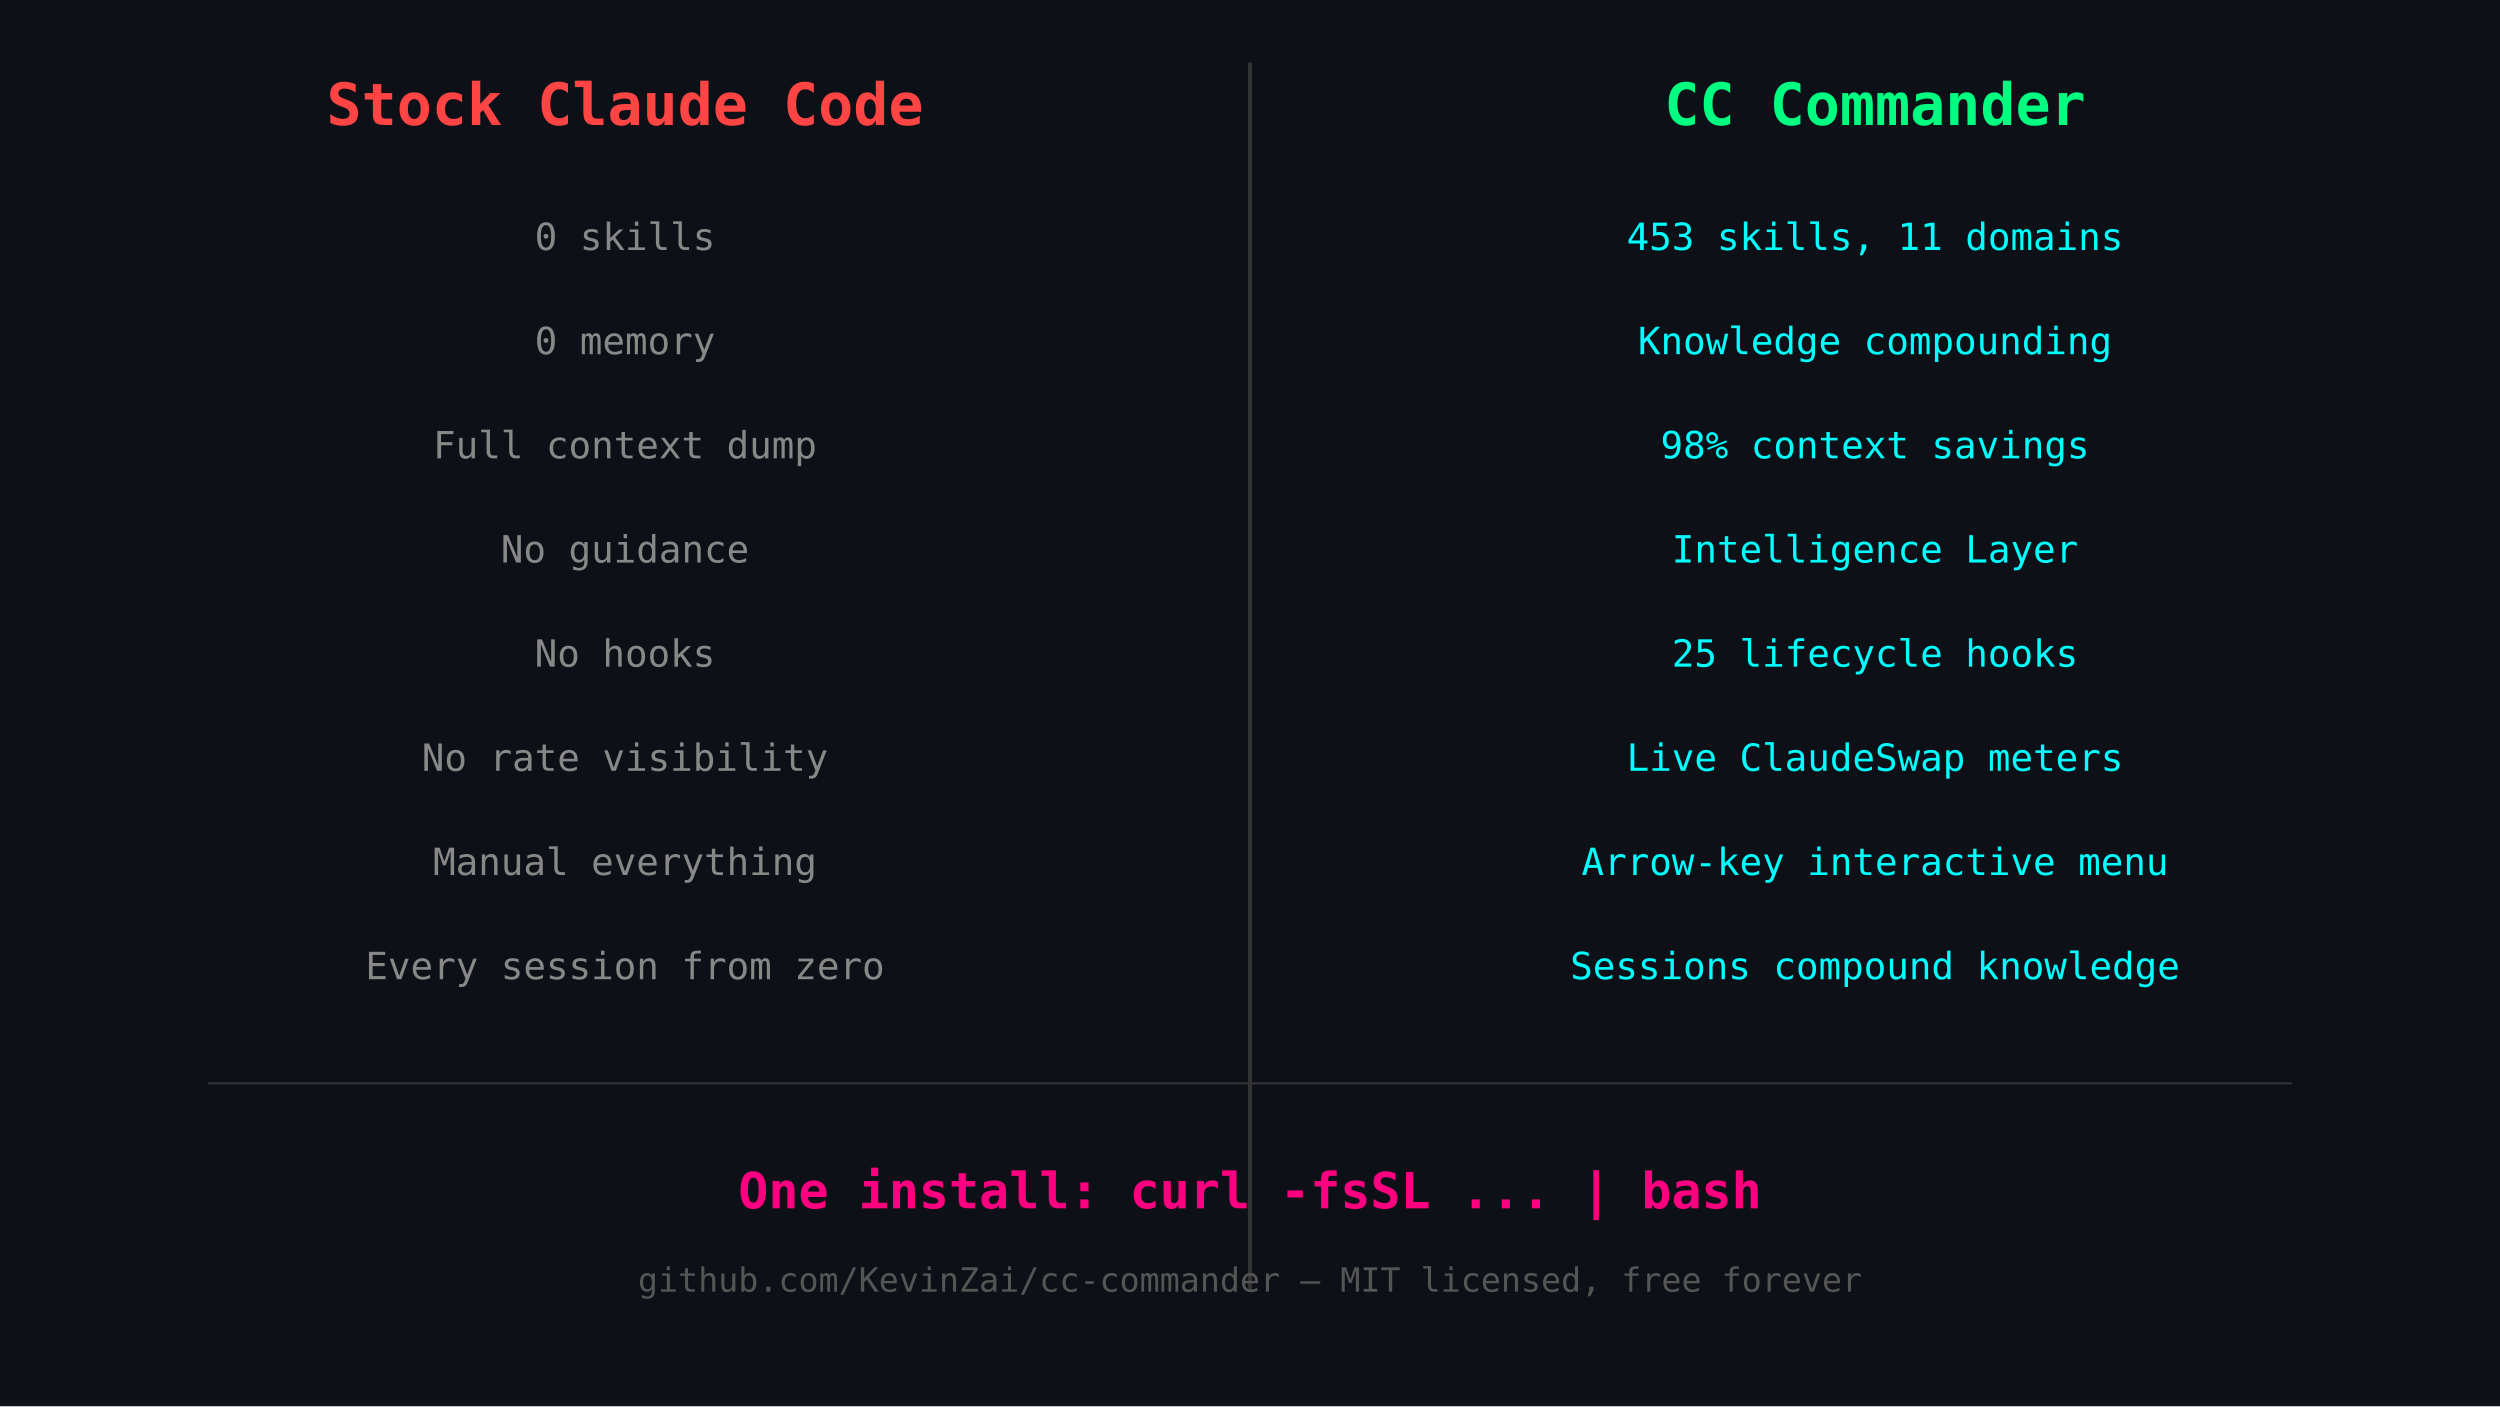
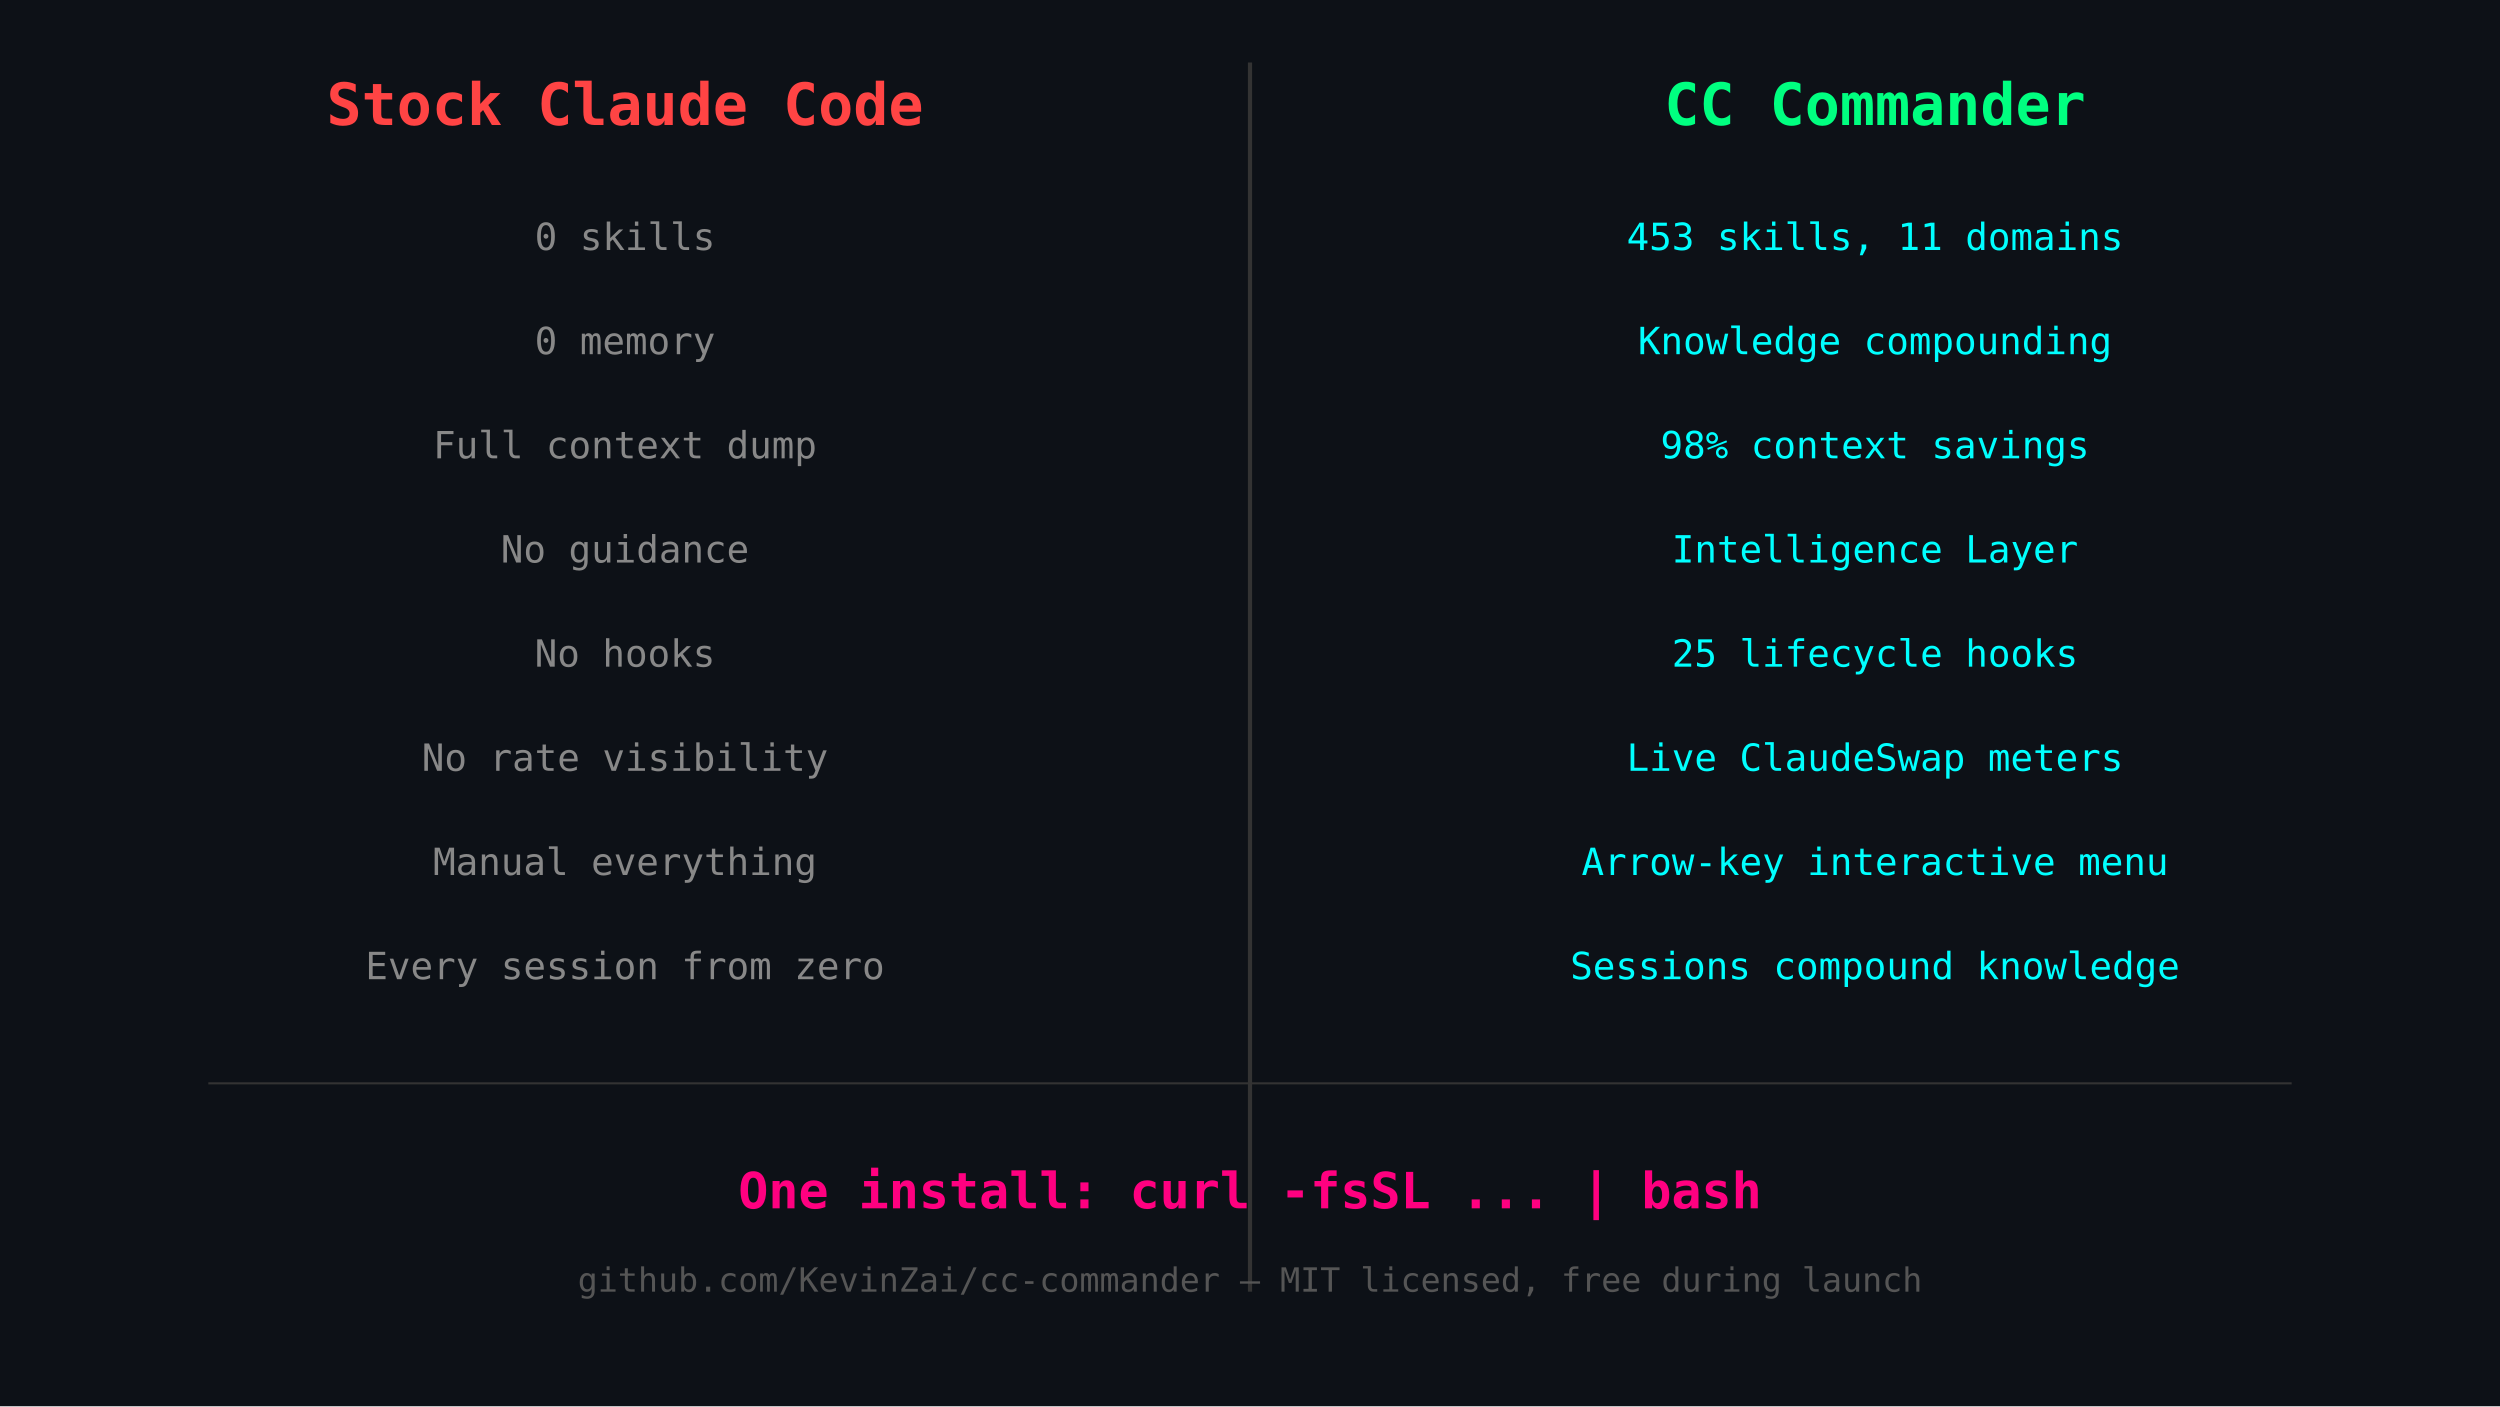
<svg xmlns="http://www.w3.org/2000/svg" width="1200" height="675" viewBox="0 0 1200 675">
  <rect width="100%" height="100%" fill="#0d1117" />
  <text x="300" y="60" text-anchor="middle" fill="#ff4444" font-family="'SF Mono',monospace" font-size="28" font-weight="bold">Stock Claude Code</text>
  <text x="900" y="60" text-anchor="middle" fill="#00ff80" font-family="'SF Mono',monospace" font-size="28" font-weight="bold">CC Commander</text>
  <line x1="600" y1="30" x2="600" y2="620" stroke="#333" stroke-width="2" />
  <text x="300" y="120" text-anchor="middle" fill="#888" font-family="'SF Mono',monospace" font-size="18">0 skills</text>
  <text x="900" y="120" text-anchor="middle" fill="#00ffff" font-family="'SF Mono',monospace" font-size="18">453 skills, 11 domains</text>
  <text x="300" y="170" text-anchor="middle" fill="#888" font-family="'SF Mono',monospace" font-size="18">0 memory</text>
  <text x="900" y="170" text-anchor="middle" fill="#00ffff" font-family="'SF Mono',monospace" font-size="18">Knowledge compounding</text>
  <text x="300" y="220" text-anchor="middle" fill="#888" font-family="'SF Mono',monospace" font-size="18">Full context dump</text>
  <text x="900" y="220" text-anchor="middle" fill="#00ffff" font-family="'SF Mono',monospace" font-size="18">98% context savings</text>
  <text x="300" y="270" text-anchor="middle" fill="#888" font-family="'SF Mono',monospace" font-size="18">No guidance</text>
  <text x="900" y="270" text-anchor="middle" fill="#00ffff" font-family="'SF Mono',monospace" font-size="18">Intelligence Layer</text>
  <text x="300" y="320" text-anchor="middle" fill="#888" font-family="'SF Mono',monospace" font-size="18">No hooks</text>
  <text x="900" y="320" text-anchor="middle" fill="#00ffff" font-family="'SF Mono',monospace" font-size="18">25 lifecycle hooks</text>
  <text x="300" y="370" text-anchor="middle" fill="#888" font-family="'SF Mono',monospace" font-size="18">No rate visibility</text>
  <text x="900" y="370" text-anchor="middle" fill="#00ffff" font-family="'SF Mono',monospace" font-size="18">Live ClaudeSwap meters</text>
  <text x="300" y="420" text-anchor="middle" fill="#888" font-family="'SF Mono',monospace" font-size="18">Manual everything</text>
  <text x="900" y="420" text-anchor="middle" fill="#00ffff" font-family="'SF Mono',monospace" font-size="18">Arrow-key interactive menu</text>
  <text x="300" y="470" text-anchor="middle" fill="#888" font-family="'SF Mono',monospace" font-size="18">Every session from zero</text>
  <text x="900" y="470" text-anchor="middle" fill="#00ffff" font-family="'SF Mono',monospace" font-size="18">Sessions compound knowledge</text>
  <line x1="100" y1="520" x2="1100" y2="520" stroke="#333" stroke-width="1" />
  <text x="600" y="580" text-anchor="middle" fill="#ff0080" font-family="'SF Mono',monospace" font-size="24" font-weight="bold">One install: curl -fsSL ... | bash</text>
-   <text x="600" y="620" text-anchor="middle" fill="#555" font-family="'SF Mono',monospace" font-size="16">github.com/KevinZai/cc-commander — MIT licensed, free forever</text>
+   <text x="600" y="620" text-anchor="middle" fill="#555" font-family="'SF Mono',monospace" font-size="16">github.com/KevinZai/cc-commander — MIT licensed, free during launch</text>
</svg>
